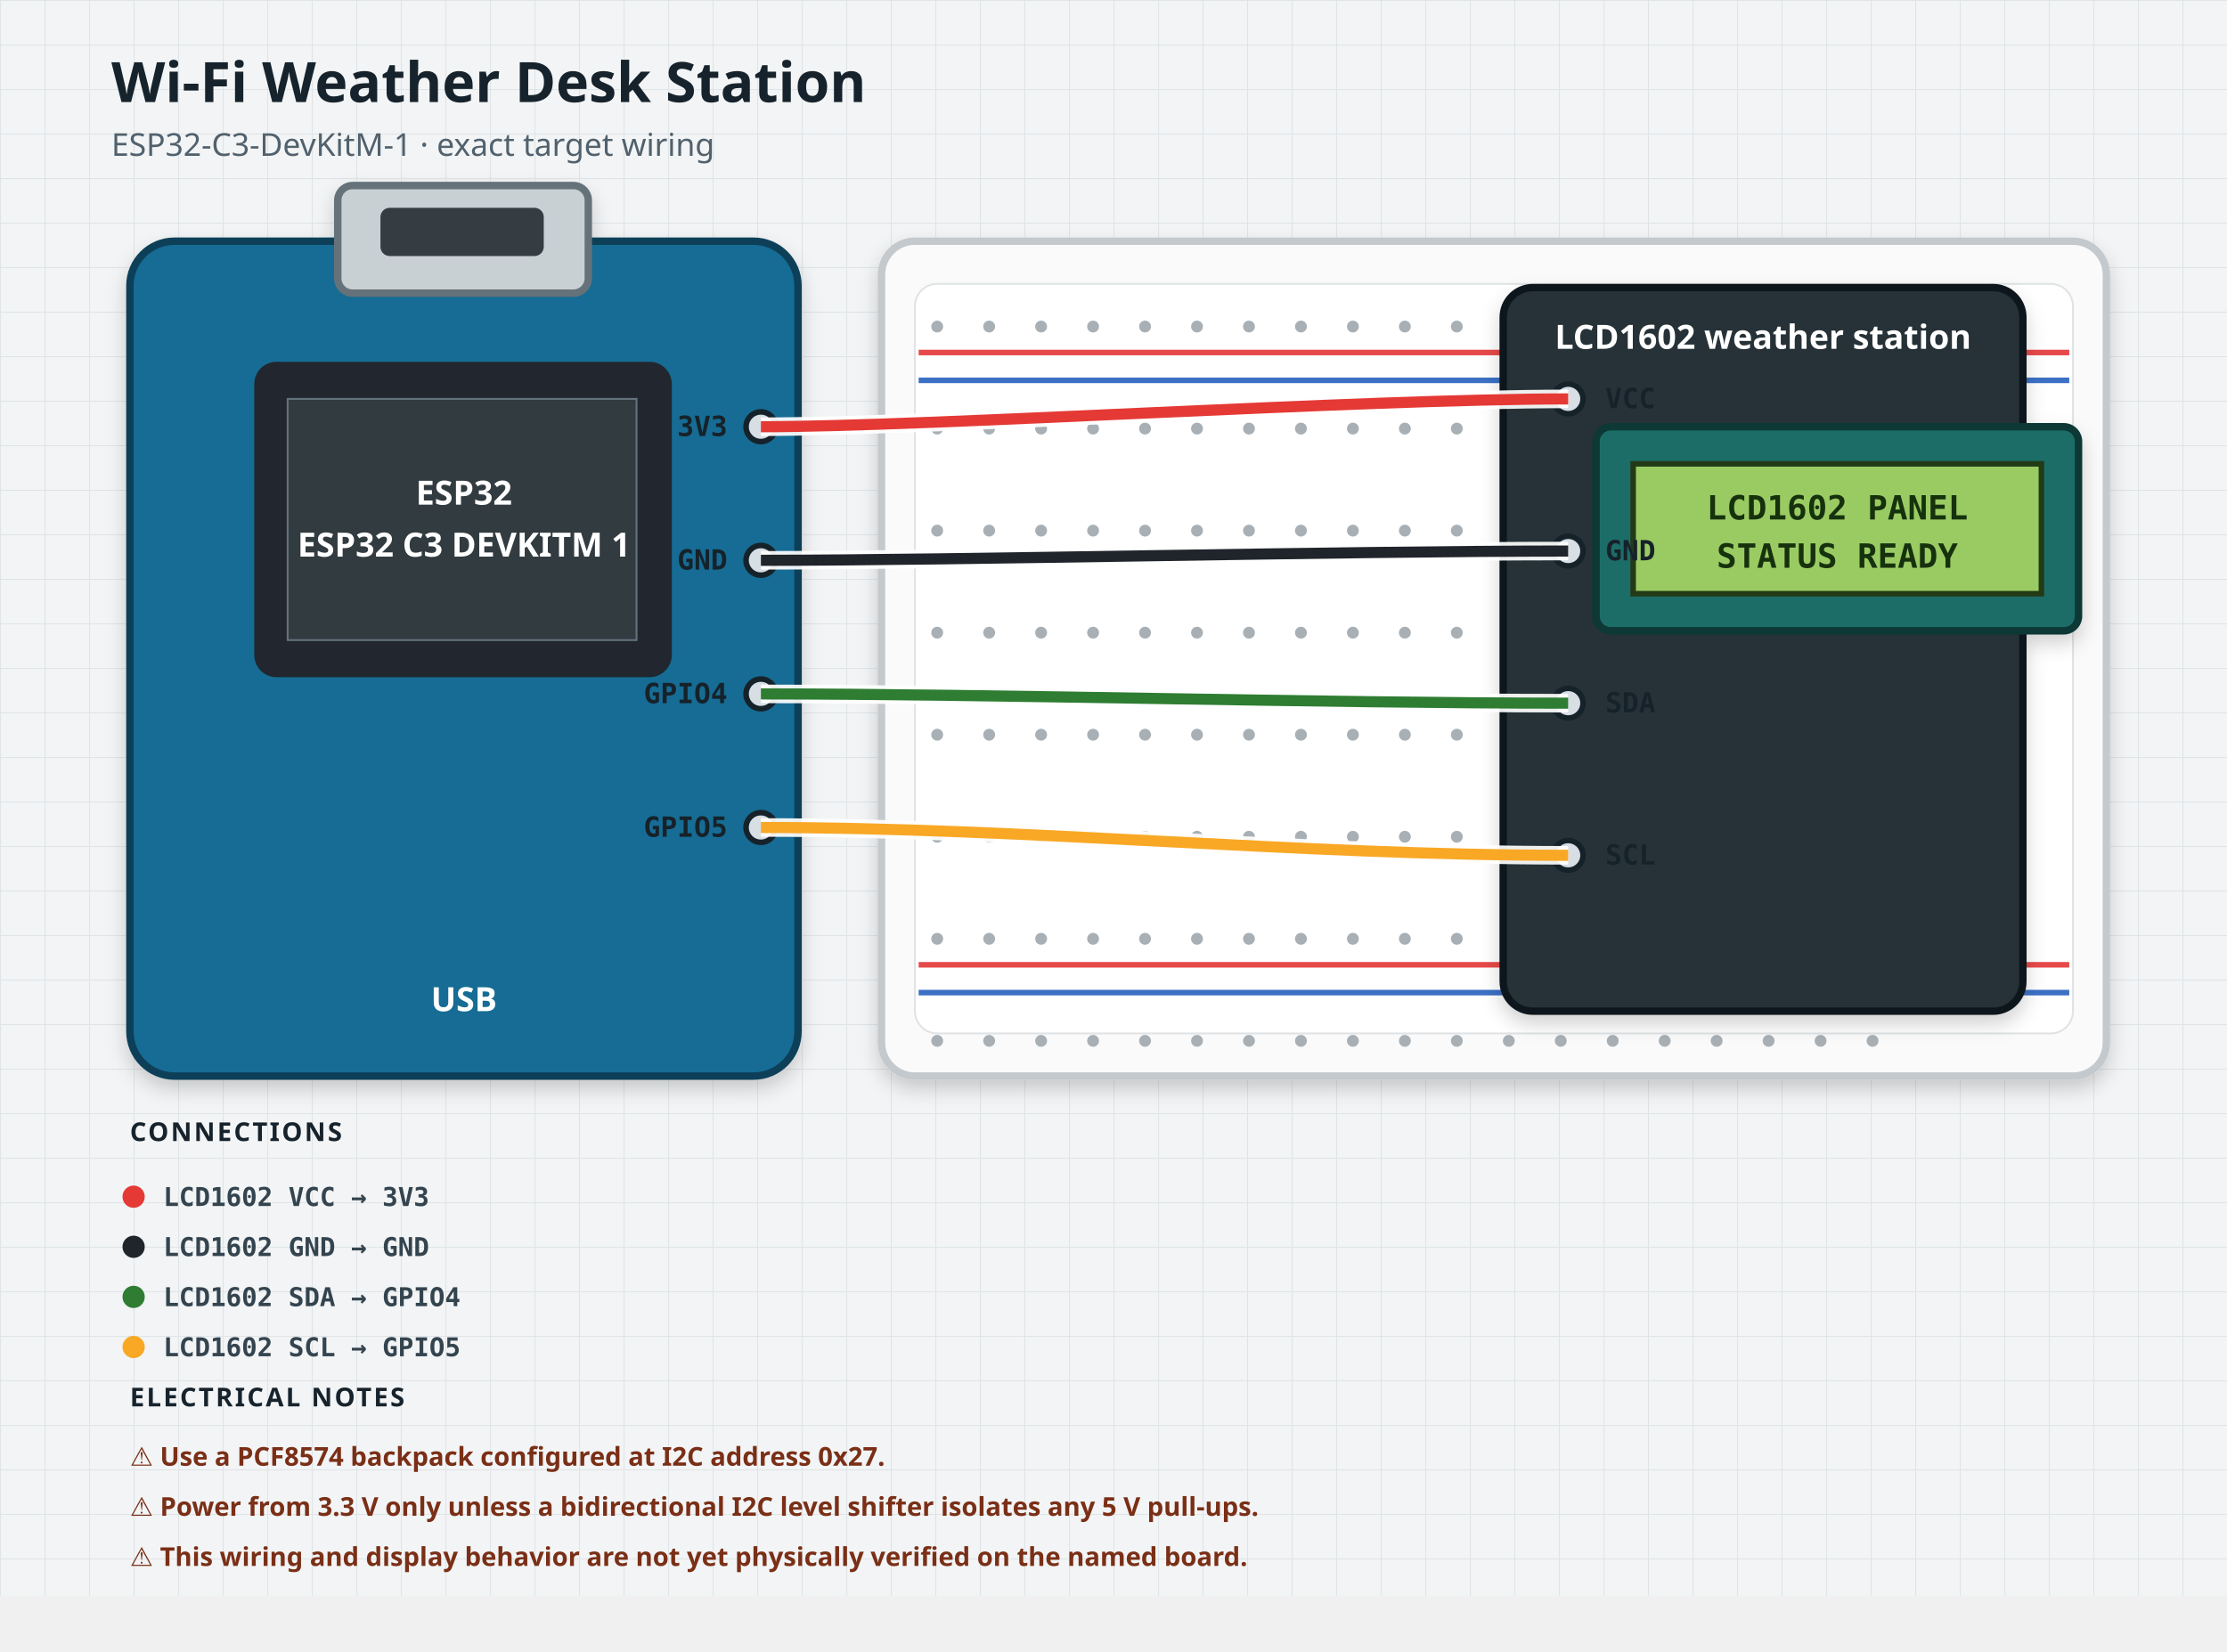
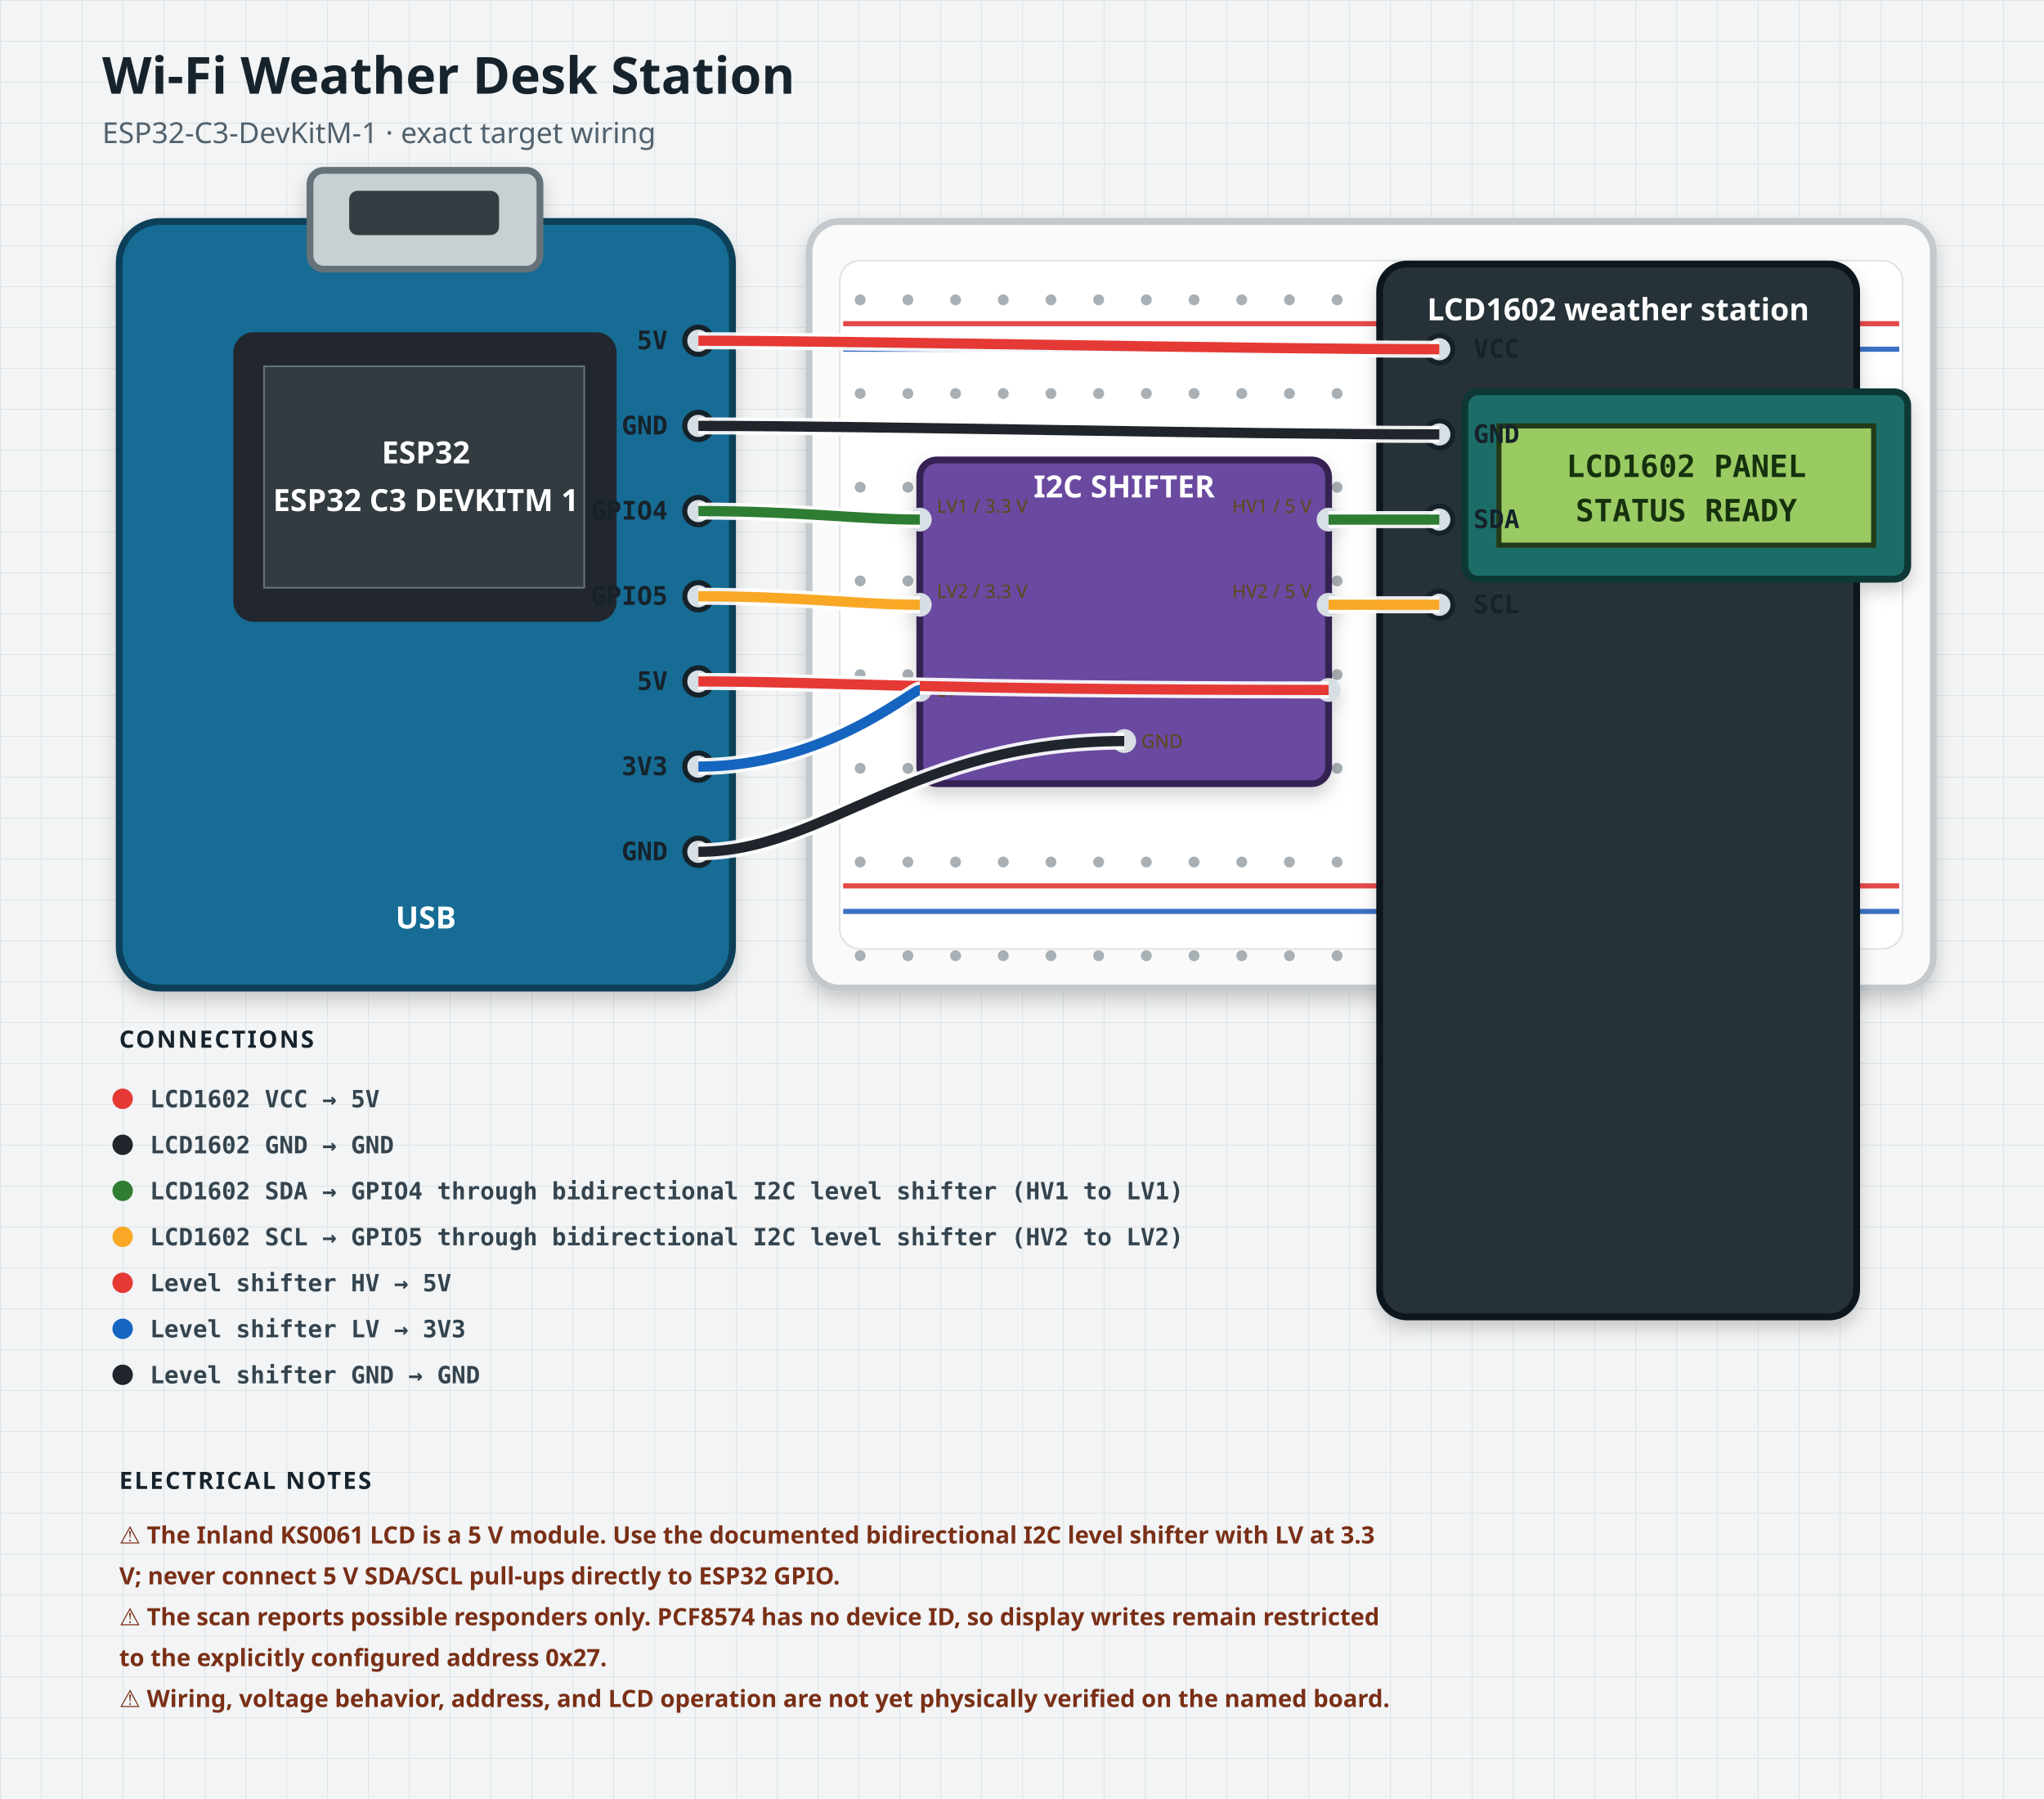
- <svg xmlns="http://www.w3.org/2000/svg" viewBox="0 0 1200 890" role="img" aria-labelledby="title desc">
+ <svg xmlns="http://www.w3.org/2000/svg" viewBox="0 0 1200 1056" role="img" aria-labelledby="title desc">
  <style>.heading{font:700 30px system-ui;fill:#17232c}.sub{font:500 17px system-ui;fill:#51616d}.board{font:700 18px system-ui;fill:white}.pin{font:700 15px ui-monospace,monospace;fill:#17232c}.section{font:700 14px system-ui;fill:#17232c;letter-spacing:.08em}.connection{font:600 14px ui-monospace,monospace;fill:#34444f}.warning{font:650 14px system-ui;fill:#7a2f16}.resistor{font:700 12px ui-monospace,monospace;fill:#5d4a18}.tiny{font:11px system-ui;fill:#5d4a18}</style>
  <defs>
    <pattern id="grid" width="24" height="24" patternUnits="userSpaceOnUse">
      <path d="M24 0H0V24" fill="none" stroke="#dfe4e7" stroke-width="1" />
    </pattern>
    <filter id="shadow">
      <feDropShadow dx="0" dy="5" stdDeviation="5" flood-opacity=".18" />
    </filter>
  </defs>
-   <rect width="1200" height="860" fill="#f2f4f5" />
-   <rect width="1200" height="860" fill="url(#grid)" />
+   <rect width="1200" height="1056" fill="#f2f4f5" />
+   <rect width="1200" height="1056" fill="url(#grid)" />
  <text x="60" y="55" class="heading">Wi-Fi Weather Desk Station</text>
  <text x="60" y="84" class="sub">ESP32-C3-DevKitM-1 · exact target wiring</text>
  <g filter="url(#shadow)">
    <rect x="70" y="130" width="360" height="450" rx="24" fill="#146c94" stroke="#0b3f59" stroke-width="4" />
    <rect x="182" y="100" width="135" height="58" rx="8" fill="#c9d0d4" stroke="#65727a" stroke-width="4" />
    <rect x="205" y="112" width="88" height="26" rx="5" fill="#343c42" />
    <rect x="137" y="195" width="225" height="170" rx="12" fill="#20282e" />
    <path d="M155 215h188v130H155z" fill="#303a41" stroke="#64727b" />
    <text x="250" y="272" text-anchor="middle" class="board">ESP32</text>
    <text x="250" y="300" text-anchor="middle" class="board">ESP32 C3 DEVKITM 1</text>
    <text x="250" y="545" text-anchor="middle" class="board">USB</text>
-     <circle cx="410" cy="230" r="8" fill="#d7dee4" stroke="#17232c" stroke-width="3" />
-     <text x="392" y="235" text-anchor="end" class="pin">3V3</text>
-     <circle cx="410" cy="302" r="8" fill="#d7dee4" stroke="#17232c" stroke-width="3" />
-     <text x="392" y="307" text-anchor="end" class="pin">GND</text>
-     <circle cx="410" cy="374" r="8" fill="#d7dee4" stroke="#17232c" stroke-width="3" />
-     <text x="392" y="379" text-anchor="end" class="pin">GPIO4</text>
-     <circle cx="410" cy="446" r="8" fill="#d7dee4" stroke="#17232c" stroke-width="3" />
-     <text x="392" y="451" text-anchor="end" class="pin">GPIO5</text>
+     <circle cx="410" cy="200" r="8" fill="#d7dee4" stroke="#17232c" stroke-width="3" />
+     <text x="392" y="205" text-anchor="end" class="pin">5V</text>
+     <circle cx="410" cy="250" r="8" fill="#d7dee4" stroke="#17232c" stroke-width="3" />
+     <text x="392" y="255" text-anchor="end" class="pin">GND</text>
+     <circle cx="410" cy="300" r="8" fill="#d7dee4" stroke="#17232c" stroke-width="3" />
+     <text x="392" y="305" text-anchor="end" class="pin">GPIO4</text>
+     <circle cx="410" cy="350" r="8" fill="#d7dee4" stroke="#17232c" stroke-width="3" />
+     <text x="392" y="355" text-anchor="end" class="pin">GPIO5</text>
+     <circle cx="410" cy="400" r="8" fill="#d7dee4" stroke="#17232c" stroke-width="3" />
+     <text x="392" y="405" text-anchor="end" class="pin">5V</text>
+     <circle cx="410" cy="450" r="8" fill="#d7dee4" stroke="#17232c" stroke-width="3" />
+     <text x="392" y="455" text-anchor="end" class="pin">3V3</text>
+     <circle cx="410" cy="500" r="8" fill="#d7dee4" stroke="#17232c" stroke-width="3" />
+     <text x="392" y="505" text-anchor="end" class="pin">GND</text>
  </g>
  <g filter="url(#shadow)">
    <rect x="475" y="130" width="660" height="450" rx="18" fill="#fafafa" stroke="#c3c9cd" stroke-width="4" />
    <rect x="493" y="153" width="624" height="404" rx="12" fill="#fff" stroke="#e0e3e5" />
    <circle cx="505" cy="176" r="3.2" fill="#a8b0b5" />
    <circle cx="533" cy="176" r="3.2" fill="#a8b0b5" />
    <circle cx="561" cy="176" r="3.2" fill="#a8b0b5" />
    <circle cx="589" cy="176" r="3.2" fill="#a8b0b5" />
    <circle cx="617" cy="176" r="3.2" fill="#a8b0b5" />
    <circle cx="645" cy="176" r="3.2" fill="#a8b0b5" />
    <circle cx="673" cy="176" r="3.2" fill="#a8b0b5" />
    <circle cx="701" cy="176" r="3.2" fill="#a8b0b5" />
    <circle cx="729" cy="176" r="3.2" fill="#a8b0b5" />
    <circle cx="757" cy="176" r="3.2" fill="#a8b0b5" />
    <circle cx="785" cy="176" r="3.2" fill="#a8b0b5" />
    <circle cx="813" cy="176" r="3.2" fill="#a8b0b5" />
    <circle cx="841" cy="176" r="3.2" fill="#a8b0b5" />
    <circle cx="869" cy="176" r="3.2" fill="#a8b0b5" />
    <circle cx="897" cy="176" r="3.2" fill="#a8b0b5" />
    <circle cx="925" cy="176" r="3.2" fill="#a8b0b5" />
    <circle cx="953" cy="176" r="3.2" fill="#a8b0b5" />
    <circle cx="981" cy="176" r="3.2" fill="#a8b0b5" />
    <circle cx="1009" cy="176" r="3.2" fill="#a8b0b5" />
    <circle cx="505" cy="231" r="3.2" fill="#a8b0b5" />
    <circle cx="533" cy="231" r="3.2" fill="#a8b0b5" />
    <circle cx="561" cy="231" r="3.2" fill="#a8b0b5" />
    <circle cx="589" cy="231" r="3.2" fill="#a8b0b5" />
    <circle cx="617" cy="231" r="3.2" fill="#a8b0b5" />
    <circle cx="645" cy="231" r="3.2" fill="#a8b0b5" />
    <circle cx="673" cy="231" r="3.2" fill="#a8b0b5" />
    <circle cx="701" cy="231" r="3.2" fill="#a8b0b5" />
    <circle cx="729" cy="231" r="3.2" fill="#a8b0b5" />
    <circle cx="757" cy="231" r="3.2" fill="#a8b0b5" />
    <circle cx="785" cy="231" r="3.2" fill="#a8b0b5" />
    <circle cx="813" cy="231" r="3.2" fill="#a8b0b5" />
    <circle cx="841" cy="231" r="3.2" fill="#a8b0b5" />
    <circle cx="869" cy="231" r="3.2" fill="#a8b0b5" />
    <circle cx="897" cy="231" r="3.2" fill="#a8b0b5" />
    <circle cx="925" cy="231" r="3.2" fill="#a8b0b5" />
    <circle cx="953" cy="231" r="3.2" fill="#a8b0b5" />
    <circle cx="981" cy="231" r="3.2" fill="#a8b0b5" />
    <circle cx="1009" cy="231" r="3.2" fill="#a8b0b5" />
    <circle cx="505" cy="286" r="3.2" fill="#a8b0b5" />
    <circle cx="533" cy="286" r="3.2" fill="#a8b0b5" />
    <circle cx="561" cy="286" r="3.2" fill="#a8b0b5" />
    <circle cx="589" cy="286" r="3.2" fill="#a8b0b5" />
    <circle cx="617" cy="286" r="3.2" fill="#a8b0b5" />
    <circle cx="645" cy="286" r="3.2" fill="#a8b0b5" />
    <circle cx="673" cy="286" r="3.2" fill="#a8b0b5" />
    <circle cx="701" cy="286" r="3.2" fill="#a8b0b5" />
    <circle cx="729" cy="286" r="3.2" fill="#a8b0b5" />
    <circle cx="757" cy="286" r="3.2" fill="#a8b0b5" />
    <circle cx="785" cy="286" r="3.2" fill="#a8b0b5" />
    <circle cx="813" cy="286" r="3.2" fill="#a8b0b5" />
    <circle cx="841" cy="286" r="3.2" fill="#a8b0b5" />
    <circle cx="869" cy="286" r="3.2" fill="#a8b0b5" />
    <circle cx="897" cy="286" r="3.2" fill="#a8b0b5" />
    <circle cx="925" cy="286" r="3.2" fill="#a8b0b5" />
    <circle cx="953" cy="286" r="3.2" fill="#a8b0b5" />
    <circle cx="981" cy="286" r="3.2" fill="#a8b0b5" />
    <circle cx="1009" cy="286" r="3.2" fill="#a8b0b5" />
    <circle cx="505" cy="341" r="3.2" fill="#a8b0b5" />
    <circle cx="533" cy="341" r="3.2" fill="#a8b0b5" />
    <circle cx="561" cy="341" r="3.2" fill="#a8b0b5" />
    <circle cx="589" cy="341" r="3.2" fill="#a8b0b5" />
    <circle cx="617" cy="341" r="3.2" fill="#a8b0b5" />
    <circle cx="645" cy="341" r="3.2" fill="#a8b0b5" />
    <circle cx="673" cy="341" r="3.2" fill="#a8b0b5" />
    <circle cx="701" cy="341" r="3.2" fill="#a8b0b5" />
    <circle cx="729" cy="341" r="3.2" fill="#a8b0b5" />
    <circle cx="757" cy="341" r="3.2" fill="#a8b0b5" />
    <circle cx="785" cy="341" r="3.2" fill="#a8b0b5" />
    <circle cx="813" cy="341" r="3.2" fill="#a8b0b5" />
    <circle cx="841" cy="341" r="3.2" fill="#a8b0b5" />
    <circle cx="869" cy="341" r="3.2" fill="#a8b0b5" />
    <circle cx="897" cy="341" r="3.2" fill="#a8b0b5" />
    <circle cx="925" cy="341" r="3.2" fill="#a8b0b5" />
    <circle cx="953" cy="341" r="3.2" fill="#a8b0b5" />
    <circle cx="981" cy="341" r="3.2" fill="#a8b0b5" />
    <circle cx="1009" cy="341" r="3.2" fill="#a8b0b5" />
    <circle cx="505" cy="396" r="3.2" fill="#a8b0b5" />
    <circle cx="533" cy="396" r="3.2" fill="#a8b0b5" />
    <circle cx="561" cy="396" r="3.2" fill="#a8b0b5" />
    <circle cx="589" cy="396" r="3.2" fill="#a8b0b5" />
    <circle cx="617" cy="396" r="3.2" fill="#a8b0b5" />
    <circle cx="645" cy="396" r="3.2" fill="#a8b0b5" />
    <circle cx="673" cy="396" r="3.2" fill="#a8b0b5" />
    <circle cx="701" cy="396" r="3.2" fill="#a8b0b5" />
    <circle cx="729" cy="396" r="3.2" fill="#a8b0b5" />
    <circle cx="757" cy="396" r="3.2" fill="#a8b0b5" />
    <circle cx="785" cy="396" r="3.2" fill="#a8b0b5" />
    <circle cx="813" cy="396" r="3.2" fill="#a8b0b5" />
    <circle cx="841" cy="396" r="3.2" fill="#a8b0b5" />
    <circle cx="869" cy="396" r="3.2" fill="#a8b0b5" />
    <circle cx="897" cy="396" r="3.2" fill="#a8b0b5" />
    <circle cx="925" cy="396" r="3.2" fill="#a8b0b5" />
    <circle cx="953" cy="396" r="3.2" fill="#a8b0b5" />
    <circle cx="981" cy="396" r="3.2" fill="#a8b0b5" />
    <circle cx="1009" cy="396" r="3.2" fill="#a8b0b5" />
    <circle cx="505" cy="451" r="3.2" fill="#a8b0b5" />
    <circle cx="533" cy="451" r="3.2" fill="#a8b0b5" />
    <circle cx="561" cy="451" r="3.2" fill="#a8b0b5" />
    <circle cx="589" cy="451" r="3.2" fill="#a8b0b5" />
    <circle cx="617" cy="451" r="3.2" fill="#a8b0b5" />
    <circle cx="645" cy="451" r="3.2" fill="#a8b0b5" />
    <circle cx="673" cy="451" r="3.2" fill="#a8b0b5" />
    <circle cx="701" cy="451" r="3.2" fill="#a8b0b5" />
    <circle cx="729" cy="451" r="3.2" fill="#a8b0b5" />
    <circle cx="757" cy="451" r="3.2" fill="#a8b0b5" />
    <circle cx="785" cy="451" r="3.2" fill="#a8b0b5" />
    <circle cx="813" cy="451" r="3.2" fill="#a8b0b5" />
    <circle cx="841" cy="451" r="3.2" fill="#a8b0b5" />
    <circle cx="869" cy="451" r="3.2" fill="#a8b0b5" />
    <circle cx="897" cy="451" r="3.2" fill="#a8b0b5" />
    <circle cx="925" cy="451" r="3.2" fill="#a8b0b5" />
    <circle cx="953" cy="451" r="3.2" fill="#a8b0b5" />
    <circle cx="981" cy="451" r="3.2" fill="#a8b0b5" />
    <circle cx="1009" cy="451" r="3.2" fill="#a8b0b5" />
    <circle cx="505" cy="506" r="3.2" fill="#a8b0b5" />
    <circle cx="533" cy="506" r="3.2" fill="#a8b0b5" />
    <circle cx="561" cy="506" r="3.2" fill="#a8b0b5" />
    <circle cx="589" cy="506" r="3.2" fill="#a8b0b5" />
    <circle cx="617" cy="506" r="3.2" fill="#a8b0b5" />
    <circle cx="645" cy="506" r="3.2" fill="#a8b0b5" />
    <circle cx="673" cy="506" r="3.2" fill="#a8b0b5" />
    <circle cx="701" cy="506" r="3.2" fill="#a8b0b5" />
    <circle cx="729" cy="506" r="3.2" fill="#a8b0b5" />
    <circle cx="757" cy="506" r="3.2" fill="#a8b0b5" />
    <circle cx="785" cy="506" r="3.2" fill="#a8b0b5" />
    <circle cx="813" cy="506" r="3.2" fill="#a8b0b5" />
    <circle cx="841" cy="506" r="3.2" fill="#a8b0b5" />
    <circle cx="869" cy="506" r="3.2" fill="#a8b0b5" />
    <circle cx="897" cy="506" r="3.2" fill="#a8b0b5" />
    <circle cx="925" cy="506" r="3.2" fill="#a8b0b5" />
    <circle cx="953" cy="506" r="3.2" fill="#a8b0b5" />
    <circle cx="981" cy="506" r="3.2" fill="#a8b0b5" />
    <circle cx="1009" cy="506" r="3.2" fill="#a8b0b5" />
    <circle cx="505" cy="561" r="3.2" fill="#a8b0b5" />
    <circle cx="533" cy="561" r="3.2" fill="#a8b0b5" />
    <circle cx="561" cy="561" r="3.2" fill="#a8b0b5" />
    <circle cx="589" cy="561" r="3.2" fill="#a8b0b5" />
    <circle cx="617" cy="561" r="3.2" fill="#a8b0b5" />
    <circle cx="645" cy="561" r="3.2" fill="#a8b0b5" />
    <circle cx="673" cy="561" r="3.2" fill="#a8b0b5" />
    <circle cx="701" cy="561" r="3.2" fill="#a8b0b5" />
    <circle cx="729" cy="561" r="3.2" fill="#a8b0b5" />
    <circle cx="757" cy="561" r="3.2" fill="#a8b0b5" />
    <circle cx="785" cy="561" r="3.2" fill="#a8b0b5" />
    <circle cx="813" cy="561" r="3.2" fill="#a8b0b5" />
    <circle cx="841" cy="561" r="3.2" fill="#a8b0b5" />
    <circle cx="869" cy="561" r="3.2" fill="#a8b0b5" />
    <circle cx="897" cy="561" r="3.2" fill="#a8b0b5" />
    <circle cx="925" cy="561" r="3.2" fill="#a8b0b5" />
    <circle cx="953" cy="561" r="3.2" fill="#a8b0b5" />
    <circle cx="981" cy="561" r="3.2" fill="#a8b0b5" />
    <circle cx="1009" cy="561" r="3.2" fill="#a8b0b5" />
    <path d="M495 190h620M495 520h620" stroke="#e64a4a" stroke-width="3" />
    <path d="M495 205h620M495 535h620" stroke="#3b70c4" stroke-width="3" />
  </g>
  <g filter="url(#shadow)">
-     <rect x="810" y="155" width="280" height="390" rx="16" fill="#263238" stroke="#11181c" stroke-width="4" />
+     <rect x="540" y="270" width="240" height="190" rx="10" fill="#6b4aa0" stroke="#362052" stroke-width="4" />
+     <text x="660" y="292" text-anchor="middle" class="board">I2C SHIFTER</text>
+     <circle cx="540" cy="305" r="7" fill="#d7dee4" />
+     <text x="550" y="301" class="tiny">LV1 / 3.3 V</text>
+     <circle cx="780" cy="305" r="7" fill="#d7dee4" />
+     <text x="770" y="301" text-anchor="end" class="tiny">HV1 / 5 V</text>
+     <circle cx="540" cy="355" r="7" fill="#d7dee4" />
+     <text x="550" y="351" class="tiny">LV2 / 3.3 V</text>
+     <circle cx="780" cy="355" r="7" fill="#d7dee4" />
+     <text x="770" y="351" text-anchor="end" class="tiny">HV2 / 5 V</text>
+     <circle cx="540" cy="405" r="7" fill="#d7dee4" />
+     <text x="550" y="409" class="tiny">LV</text>
+     <circle cx="780" cy="405" r="7" fill="#d7dee4" />
+     <text x="770" y="409" text-anchor="end" class="tiny">HV</text>
+     <circle cx="660" cy="435" r="7" fill="#d7dee4" />
+     <text x="670" y="439" class="tiny">GND</text>
+   </g>
+   <g filter="url(#shadow)">
+     <rect x="810" y="155" width="280" height="618" rx="16" fill="#263238" stroke="#11181c" stroke-width="4" />
    <text x="950" y="188" text-anchor="middle" class="board">LCD1602 weather station</text>
    <g>
      <rect x="860" y="230" width="260" height="110" rx="8" fill="#1c6d67" stroke="#0c3734" stroke-width="4" />
      <rect x="880" y="250" width="220" height="70" fill="#9acb63" stroke="#233b19" stroke-width="3" />
      <text x="990" y="280" text-anchor="middle" style="font:700 18px ui-monospace,monospace;fill:#193111">LCD1602 PANEL</text>
      <text x="990" y="306" text-anchor="middle" style="font:700 18px ui-monospace,monospace;fill:#193111">STATUS READY</text>
    </g>
-     <circle cx="845" cy="215" r="8" fill="#d7dee4" stroke="#17232c" stroke-width="3" />
-     <text x="865" y="220" class="pin">VCC</text>
-     <circle cx="845" cy="297" r="8" fill="#d7dee4" stroke="#17232c" stroke-width="3" />
-     <text x="865" y="302" class="pin">GND</text>
-     <circle cx="845" cy="379" r="8" fill="#d7dee4" stroke="#17232c" stroke-width="3" />
-     <text x="865" y="384" class="pin">SDA</text>
-     <circle cx="845" cy="461" r="8" fill="#d7dee4" stroke="#17232c" stroke-width="3" />
-     <text x="865" y="466" class="pin">SCL</text>
-   </g>
-   <path d="M410 230 C 500 230, 735 215, 845 215" fill="none" stroke="#fff" stroke-width="10" opacity=".92" />
-   <path d="M410 230 C 500 230, 735 215, 845 215" fill="none" stroke="#e53935" stroke-width="6" />
-   <path d="M410 302 C 518 302, 723 297, 845 297" fill="none" stroke="#fff" stroke-width="10" opacity=".92" />
-   <path d="M410 302 C 518 302, 723 297, 845 297" fill="none" stroke="#20252b" stroke-width="6" />
-   <path d="M410 374 C 536 374, 711 379, 845 379" fill="none" stroke="#fff" stroke-width="10" opacity=".92" />
-   <path d="M410 374 C 536 374, 711 379, 845 379" fill="none" stroke="#2e7d32" stroke-width="6" />
-   <path d="M410 446 C 554 446, 699 461, 845 461" fill="none" stroke="#fff" stroke-width="10" opacity=".92" />
-   <path d="M410 446 C 554 446, 699 461, 845 461" fill="none" stroke="#f9a825" stroke-width="6" />
+     <circle cx="845" cy="205" r="8" fill="#d7dee4" stroke="#17232c" stroke-width="3" />
+     <text x="865" y="210" class="pin">VCC</text>
+     <circle cx="845" cy="255" r="8" fill="#d7dee4" stroke="#17232c" stroke-width="3" />
+     <text x="865" y="260" class="pin">GND</text>
+     <circle cx="845" cy="305" r="8" fill="#d7dee4" stroke="#17232c" stroke-width="3" />
+     <text x="865" y="310" class="pin">SDA</text>
+     <circle cx="845" cy="355" r="8" fill="#d7dee4" stroke="#17232c" stroke-width="3" />
+     <text x="865" y="360" class="pin">SCL</text>
+   </g>
+   <path d="M410 200 C 500 200, 735 205, 845 205" fill="none" stroke="#fff" stroke-width="10" opacity=".92" />
+   <path d="M410 200 C 500 200, 735 205, 845 205" fill="none" stroke="#e53935" stroke-width="6" />
+   <path d="M410 250 C 518 250, 723 255, 845 255" fill="none" stroke="#fff" stroke-width="10" opacity=".92" />
+   <path d="M410 250 C 518 250, 723 255, 845 255" fill="none" stroke="#20252b" stroke-width="6" />
+   <path d="M410 300 C470 300, 505 305, 540 305 M780 305 C805 305, 825 305, 845 305" fill="none" stroke="#fff" stroke-width="10" opacity=".92" />
+   <path d="M410 300 C470 300, 505 305, 540 305 M780 305 C805 305, 825 305, 845 305" fill="none" stroke="#2e7d32" stroke-width="6" />
+   <path d="M410 350 C470 350, 505 355, 540 355 M780 355 C805 355, 825 355, 845 355" fill="none" stroke="#fff" stroke-width="10" opacity=".92" />
+   <path d="M410 350 C470 350, 505 355, 540 355 M780 355 C805 355, 825 355, 845 355" fill="none" stroke="#f9a825" stroke-width="6" />
+   <path d="M410 400 C485 400, 535 405, 780 405" fill="none" stroke="#fff" stroke-width="10" opacity=".92" />
+   <path d="M410 400 C485 400, 535 405, 780 405" fill="none" stroke="#e53935" stroke-width="6" />
+   <path d="M410 450 C485 450, 535 405, 540 405" fill="none" stroke="#fff" stroke-width="10" opacity=".92" />
+   <path d="M410 450 C485 450, 535 405, 540 405" fill="none" stroke="#1565c0" stroke-width="6" />
+   <path d="M410 500 C485 500, 535 435, 660 435" fill="none" stroke="#fff" stroke-width="10" opacity=".92" />
+   <path d="M410 500 C485 500, 535 435, 660 435" fill="none" stroke="#20252b" stroke-width="6" />
  <text x="70" y="615" class="section">CONNECTIONS</text>
  <circle cx="72" cy="645" r="6" fill="#e53935" />
-   <text x="88" y="650" class="connection">LCD1602 VCC → 3V3</text>
+   <text x="88" y="650" class="connection">LCD1602 VCC → 5V</text>
  <circle cx="72" cy="672" r="6" fill="#20252b" />
  <text x="88" y="677" class="connection">LCD1602 GND → GND</text>
  <circle cx="72" cy="699" r="6" fill="#2e7d32" />
-   <text x="88" y="704" class="connection">LCD1602 SDA → GPIO4</text>
+   <text x="88" y="704" class="connection">LCD1602 SDA → GPIO4 through bidirectional I2C level shifter (HV1 to LV1)</text>
  <circle cx="72" cy="726" r="6" fill="#f9a825" />
-   <text x="88" y="731" class="connection">LCD1602 SCL → GPIO5</text>
-   <text x="70" y="758" class="section">ELECTRICAL NOTES</text>
-   <text x="70" y="790" class="warning">⚠ Use a PCF8574 backpack configured at I2C address 0x27.</text>
-   <text x="70" y="817" class="warning">⚠ Power from 3.3 V only unless a bidirectional I2C level shifter isolates any 5 V pull-ups.</text>
-   <text x="70" y="844" class="warning">⚠ This wiring and display behavior are not yet physically verified on the named board.</text>
+   <text x="88" y="731" class="connection">LCD1602 SCL → GPIO5 through bidirectional I2C level shifter (HV2 to LV2)</text>
+   <circle cx="72" cy="753" r="6" fill="#e53935" />
+   <text x="88" y="758" class="connection">Level shifter HV → 5V</text>
+   <circle cx="72" cy="780" r="6" fill="#1565c0" />
+   <text x="88" y="785" class="connection">Level shifter LV → 3V3</text>
+   <circle cx="72" cy="807" r="6" fill="#20252b" />
+   <text x="88" y="812" class="connection">Level shifter GND → GND</text>
+   <text x="70" y="874" class="section">ELECTRICAL NOTES</text>
+   <text x="70" y="906" class="warning" data-full="The Inland KS0061 LCD is a 5 V module. Use the documented bidirectional I2C level shifter with LV at 3.3 V; never connect 5 V SDA/SCL pull-ups directly to ESP32 GPIO.">⚠ The Inland KS0061 LCD is a 5 V module. Use the documented bidirectional I2C level shifter with LV at 3.3</text>
+   <text x="70" y="930" class="warning" data-full="">  V; never connect 5 V SDA/SCL pull-ups directly to ESP32 GPIO.</text>
+   <text x="70" y="954" class="warning" data-full="The scan reports possible responders only. PCF8574 has no device ID, so display writes remain restricted to the explicitly configured address 0x27.">⚠ The scan reports possible responders only. PCF8574 has no device ID, so display writes remain restricted</text>
+   <text x="70" y="978" class="warning" data-full="">  to the explicitly configured address 0x27.</text>
+   <text x="70" y="1002" class="warning" data-full="Wiring, voltage behavior, address, and LCD operation are not yet physically verified on the named board.">⚠ Wiring, voltage behavior, address, and LCD operation are not yet physically verified on the named board.</text>
</svg>
